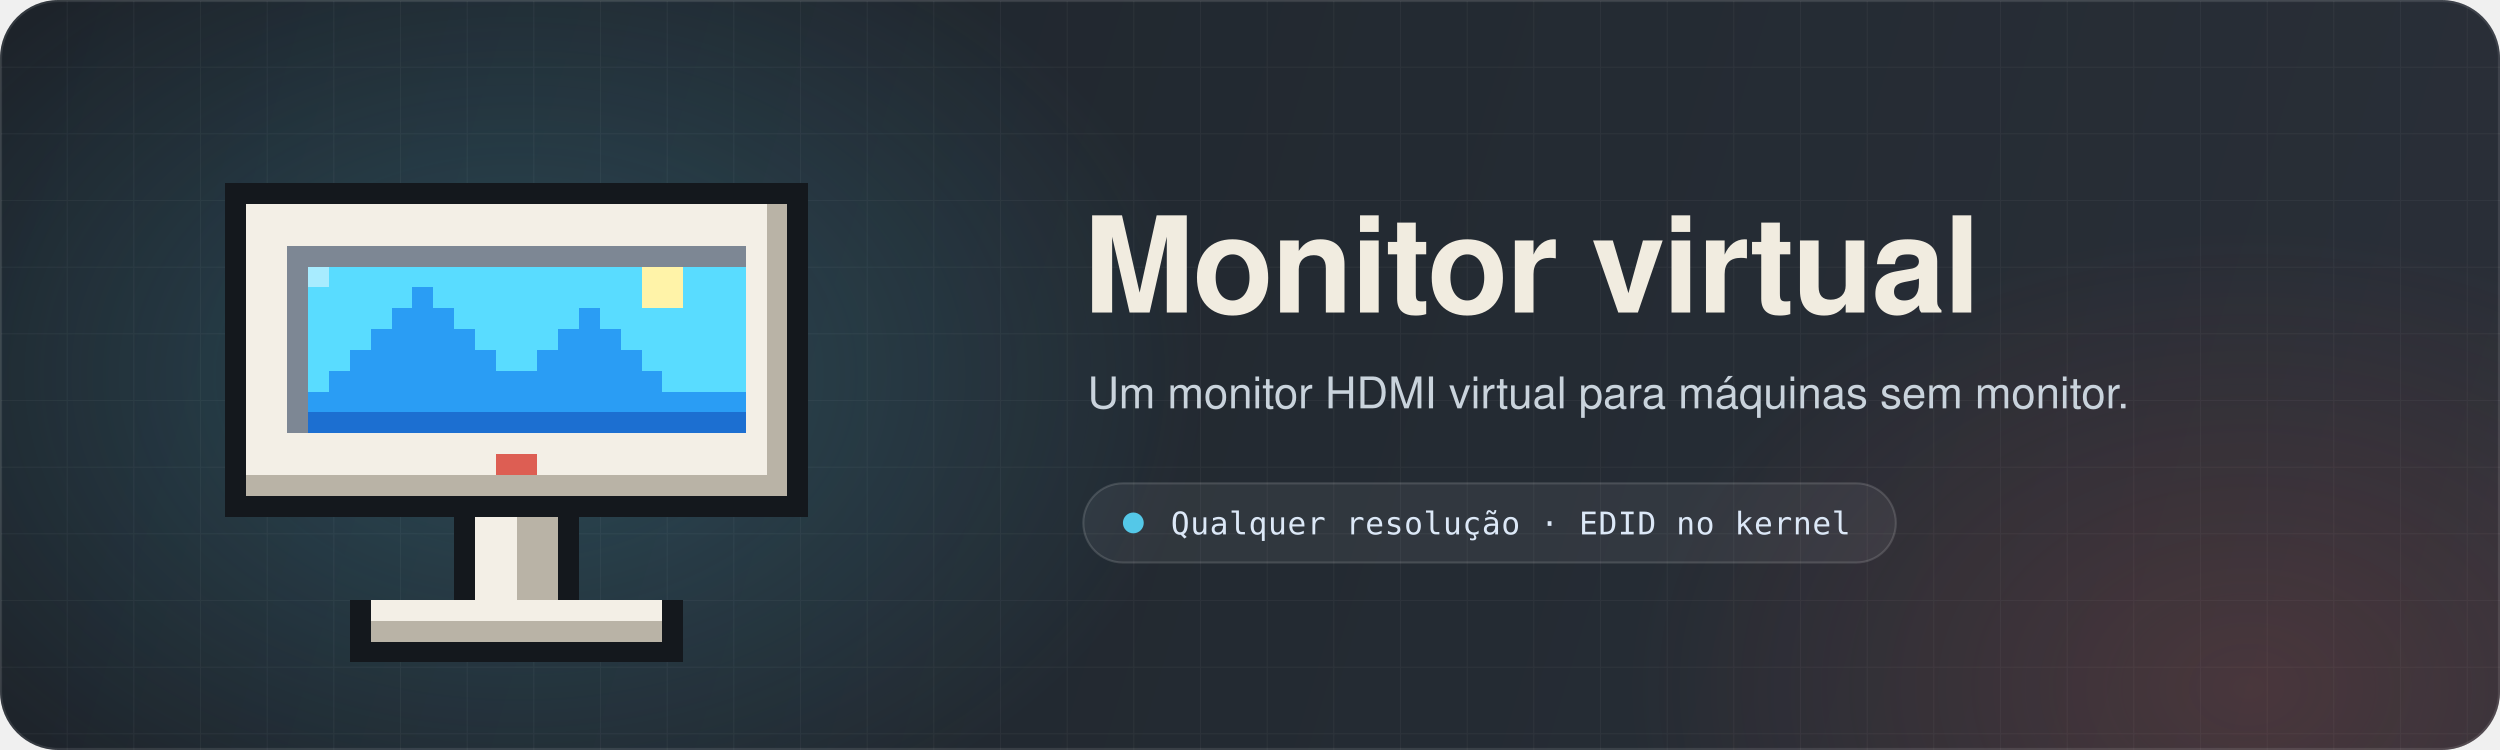
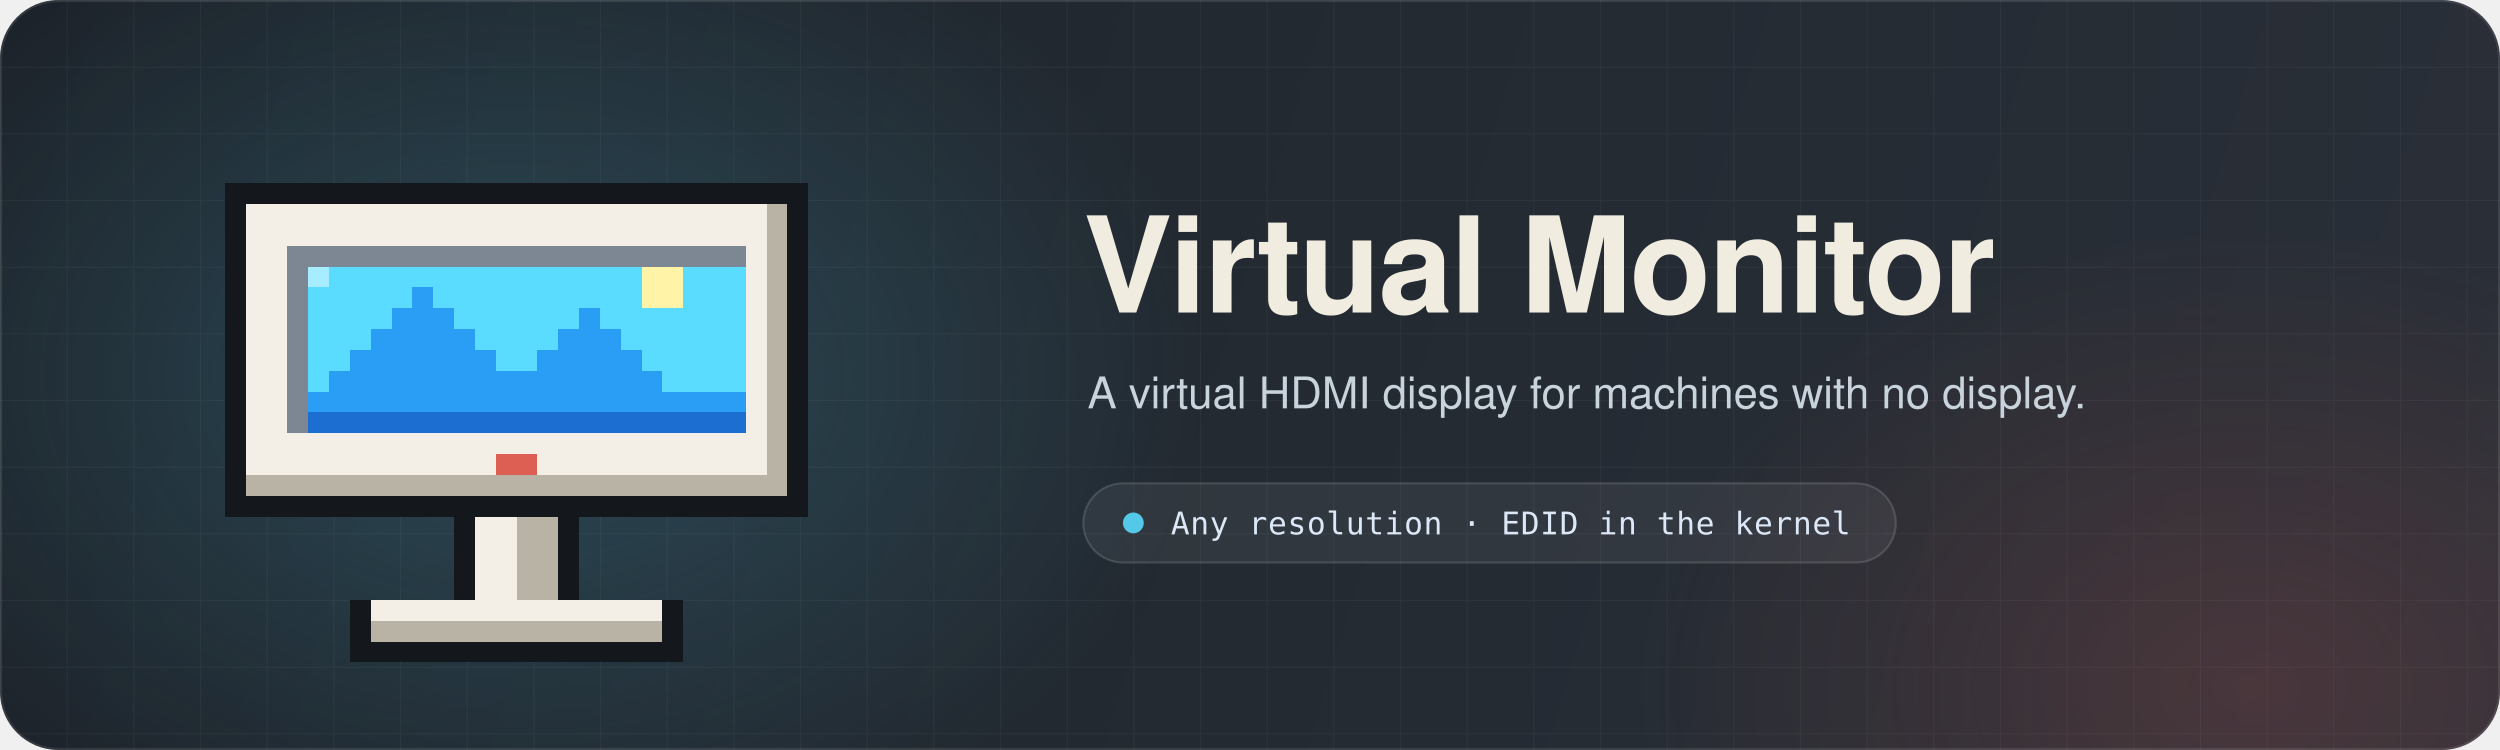
<svg xmlns="http://www.w3.org/2000/svg" viewBox="0 0 1200 360" fill="none" role="img" aria-labelledby="title description">
  <defs>
    <linearGradient id="background" x1="0" y1="0" x2="1200" y2="360" gradientUnits="userSpaceOnUse">
      <stop stop-color="#1D232A" />
      <stop offset=".6" stop-color="#242B33" />
      <stop offset="1" stop-color="#2A2F38" />
    </linearGradient>
    <linearGradient id="screen" x1="0" y1="0" x2="0" y2="1">
      <stop stop-color="#7FE3F5" />
      <stop offset="1" stop-color="#2F9CC4" />
    </linearGradient>
    <radialGradient id="glow" cx="0" cy="0" r="1" gradientTransform="matrix(0 240 -330 0 250 180)" gradientUnits="userSpaceOnUse">
      <stop stop-color="#54C8E8" stop-opacity=".22" />
      <stop offset="1" stop-color="#54C8E8" stop-opacity="0" />
    </radialGradient>
    <radialGradient id="glowCoral" cx="0" cy="0" r="1" gradientTransform="matrix(0 220 -300 0 1080 330)" gradientUnits="userSpaceOnUse">
      <stop stop-color="#DD5E53" stop-opacity=".18" />
      <stop offset="1" stop-color="#DD5E53" stop-opacity="0" />
    </radialGradient>
    <pattern id="grid" width="32" height="32" patternUnits="userSpaceOnUse">
      <path d="M32 0H0v32" stroke="#FFFFFF" stroke-opacity=".04" />
    </pattern>
    <clipPath id="frame">
      <rect width="1200" height="360" rx="28" />
    </clipPath>
  </defs>
  <g clip-path="url(#frame)">
    <rect width="1200" height="360" fill="url(#background)" />
    <rect width="1200" height="360" fill="url(#grid)" />
    <rect width="1200" height="360" fill="url(#glow)" />
    <rect width="1200" height="360" fill="url(#glowCoral)" />
  </g>
  <rect x=".5" y=".5" width="1199" height="359" rx="27.5" stroke="#FFFFFF" stroke-opacity=".1" />
  <g transform="translate(88 38)" shape-rendering="crispEdges">
    <rect x="20" y="50" width="280" height="10" fill="#14181d" />
    <rect x="20" y="60" width="10" height="10" fill="#14181d" />
    <rect x="30" y="60" width="250" height="10" fill="#f3efe6" />
    <rect x="280" y="60" width="10" height="10" fill="#b9b3a6" />
    <rect x="290" y="60" width="10" height="10" fill="#14181d" />
    <rect x="20" y="70" width="10" height="10" fill="#14181d" />
    <rect x="30" y="70" width="250" height="10" fill="#f3efe6" />
    <rect x="280" y="70" width="10" height="10" fill="#b9b3a6" />
    <rect x="290" y="70" width="10" height="10" fill="#14181d" />
    <rect x="20" y="80" width="10" height="10" fill="#14181d" />
    <rect x="30" y="80" width="20" height="10" fill="#f3efe6" />
    <rect x="50" y="80" width="220" height="10" fill="#7d8794" />
    <rect x="270" y="80" width="10" height="10" fill="#f3efe6" />
    <rect x="280" y="80" width="10" height="10" fill="#b9b3a6" />
    <rect x="290" y="80" width="10" height="10" fill="#14181d" />
    <rect x="20" y="90" width="10" height="10" fill="#14181d" />
    <rect x="30" y="90" width="20" height="10" fill="#f3efe6" />
    <rect x="50" y="90" width="10" height="10" fill="#7d8794" />
    <rect x="60" y="90" width="10" height="10" fill="#a8ecff" />
    <rect x="70" y="90" width="150" height="10" fill="#59dcff" />
    <rect x="220" y="90" width="20" height="10" fill="#fff3a8" />
    <rect x="240" y="90" width="30" height="10" fill="#59dcff" />
    <rect x="270" y="90" width="10" height="10" fill="#f3efe6" />
    <rect x="280" y="90" width="10" height="10" fill="#b9b3a6" />
    <rect x="290" y="90" width="10" height="10" fill="#14181d" />
    <rect x="20" y="100" width="10" height="10" fill="#14181d" />
    <rect x="30" y="100" width="20" height="10" fill="#f3efe6" />
    <rect x="50" y="100" width="10" height="10" fill="#7d8794" />
    <rect x="60" y="100" width="50" height="10" fill="#59dcff" />
    <rect x="110" y="100" width="10" height="10" fill="#2a9df4" />
    <rect x="120" y="100" width="100" height="10" fill="#59dcff" />
    <rect x="220" y="100" width="20" height="10" fill="#fff3a8" />
    <rect x="240" y="100" width="30" height="10" fill="#59dcff" />
    <rect x="270" y="100" width="10" height="10" fill="#f3efe6" />
    <rect x="280" y="100" width="10" height="10" fill="#b9b3a6" />
    <rect x="290" y="100" width="10" height="10" fill="#14181d" />
    <rect x="20" y="110" width="10" height="10" fill="#14181d" />
    <rect x="30" y="110" width="20" height="10" fill="#f3efe6" />
    <rect x="50" y="110" width="10" height="10" fill="#7d8794" />
    <rect x="60" y="110" width="40" height="10" fill="#59dcff" />
    <rect x="100" y="110" width="30" height="10" fill="#2a9df4" />
    <rect x="130" y="110" width="60" height="10" fill="#59dcff" />
    <rect x="190" y="110" width="10" height="10" fill="#2a9df4" />
    <rect x="200" y="110" width="70" height="10" fill="#59dcff" />
    <rect x="270" y="110" width="10" height="10" fill="#f3efe6" />
    <rect x="280" y="110" width="10" height="10" fill="#b9b3a6" />
    <rect x="290" y="110" width="10" height="10" fill="#14181d" />
    <rect x="20" y="120" width="10" height="10" fill="#14181d" />
    <rect x="30" y="120" width="20" height="10" fill="#f3efe6" />
    <rect x="50" y="120" width="10" height="10" fill="#7d8794" />
    <rect x="60" y="120" width="30" height="10" fill="#59dcff" />
    <rect x="90" y="120" width="50" height="10" fill="#2a9df4" />
    <rect x="140" y="120" width="40" height="10" fill="#59dcff" />
    <rect x="180" y="120" width="30" height="10" fill="#2a9df4" />
    <rect x="210" y="120" width="60" height="10" fill="#59dcff" />
    <rect x="270" y="120" width="10" height="10" fill="#f3efe6" />
    <rect x="280" y="120" width="10" height="10" fill="#b9b3a6" />
    <rect x="290" y="120" width="10" height="10" fill="#14181d" />
    <rect x="20" y="130" width="10" height="10" fill="#14181d" />
    <rect x="30" y="130" width="20" height="10" fill="#f3efe6" />
    <rect x="50" y="130" width="10" height="10" fill="#7d8794" />
    <rect x="60" y="130" width="20" height="10" fill="#59dcff" />
    <rect x="80" y="130" width="70" height="10" fill="#2a9df4" />
    <rect x="150" y="130" width="20" height="10" fill="#59dcff" />
    <rect x="170" y="130" width="50" height="10" fill="#2a9df4" />
    <rect x="220" y="130" width="50" height="10" fill="#59dcff" />
    <rect x="270" y="130" width="10" height="10" fill="#f3efe6" />
    <rect x="280" y="130" width="10" height="10" fill="#b9b3a6" />
    <rect x="290" y="130" width="10" height="10" fill="#14181d" />
    <rect x="20" y="140" width="10" height="10" fill="#14181d" />
    <rect x="30" y="140" width="20" height="10" fill="#f3efe6" />
    <rect x="50" y="140" width="10" height="10" fill="#7d8794" />
    <rect x="60" y="140" width="10" height="10" fill="#59dcff" />
    <rect x="70" y="140" width="160" height="10" fill="#2a9df4" />
    <rect x="230" y="140" width="40" height="10" fill="#59dcff" />
    <rect x="270" y="140" width="10" height="10" fill="#f3efe6" />
    <rect x="280" y="140" width="10" height="10" fill="#b9b3a6" />
    <rect x="290" y="140" width="10" height="10" fill="#14181d" />
    <rect x="20" y="150" width="10" height="10" fill="#14181d" />
    <rect x="30" y="150" width="20" height="10" fill="#f3efe6" />
    <rect x="50" y="150" width="10" height="10" fill="#7d8794" />
    <rect x="60" y="150" width="210" height="10" fill="#2a9df4" />
    <rect x="270" y="150" width="10" height="10" fill="#f3efe6" />
    <rect x="280" y="150" width="10" height="10" fill="#b9b3a6" />
    <rect x="290" y="150" width="10" height="10" fill="#14181d" />
    <rect x="20" y="160" width="10" height="10" fill="#14181d" />
    <rect x="30" y="160" width="20" height="10" fill="#f3efe6" />
    <rect x="50" y="160" width="10" height="10" fill="#7d8794" />
    <rect x="60" y="160" width="210" height="10" fill="#1c6fd1" />
    <rect x="270" y="160" width="10" height="10" fill="#f3efe6" />
    <rect x="280" y="160" width="10" height="10" fill="#b9b3a6" />
    <rect x="290" y="160" width="10" height="10" fill="#14181d" />
    <rect x="20" y="170" width="10" height="10" fill="#14181d" />
    <rect x="30" y="170" width="250" height="10" fill="#f3efe6" />
    <rect x="280" y="170" width="10" height="10" fill="#b9b3a6" />
    <rect x="290" y="170" width="10" height="10" fill="#14181d" />
    <rect x="20" y="180" width="10" height="10" fill="#14181d" />
    <rect x="30" y="180" width="120" height="10" fill="#f3efe6" />
    <rect x="150" y="180" width="20" height="10" fill="#dd5e53" />
    <rect x="170" y="180" width="110" height="10" fill="#f3efe6" />
    <rect x="280" y="180" width="10" height="10" fill="#b9b3a6" />
    <rect x="290" y="180" width="10" height="10" fill="#14181d" />
    <rect x="20" y="190" width="10" height="10" fill="#14181d" />
    <rect x="30" y="190" width="260" height="10" fill="#b9b3a6" />
    <rect x="290" y="190" width="10" height="10" fill="#14181d" />
    <rect x="20" y="200" width="280" height="10" fill="#14181d" />
    <rect x="130" y="210" width="10" height="10" fill="#14181d" />
    <rect x="140" y="210" width="20" height="10" fill="#f3efe6" />
    <rect x="160" y="210" width="20" height="10" fill="#b9b3a6" />
    <rect x="180" y="210" width="10" height="10" fill="#14181d" />
    <rect x="130" y="220" width="10" height="10" fill="#14181d" />
    <rect x="140" y="220" width="20" height="10" fill="#f3efe6" />
    <rect x="160" y="220" width="20" height="10" fill="#b9b3a6" />
    <rect x="180" y="220" width="10" height="10" fill="#14181d" />
    <rect x="130" y="230" width="10" height="10" fill="#14181d" />
    <rect x="140" y="230" width="20" height="10" fill="#f3efe6" />
    <rect x="160" y="230" width="20" height="10" fill="#b9b3a6" />
    <rect x="180" y="230" width="10" height="10" fill="#14181d" />
    <rect x="130" y="240" width="10" height="10" fill="#14181d" />
    <rect x="140" y="240" width="20" height="10" fill="#f3efe6" />
    <rect x="160" y="240" width="20" height="10" fill="#b9b3a6" />
    <rect x="180" y="240" width="10" height="10" fill="#14181d" />
    <rect x="80" y="250" width="10" height="10" fill="#14181d" />
    <rect x="90" y="250" width="140" height="10" fill="#f3efe6" />
    <rect x="230" y="250" width="10" height="10" fill="#14181d" />
    <rect x="80" y="260" width="10" height="10" fill="#14181d" />
    <rect x="90" y="260" width="140" height="10" fill="#b9b3a6" />
    <rect x="230" y="260" width="10" height="10" fill="#14181d" />
    <rect x="80" y="270" width="160" height="10" fill="#14181d" />
  </g>
  <g transform="translate(520 0)">
-     <text x="0" y="150" fill="#F1ECE0" font-family="ui-sans-serif, system-ui, 'Segoe UI', Helvetica, Arial, sans-serif" font-size="64" font-weight="700" letter-spacing="-1">Monitor virtual</text>
-     <text x="2" y="196" fill="#C9D3DC" font-family="ui-sans-serif, system-ui, 'Segoe UI', Helvetica, Arial, sans-serif" font-size="21">Um monitor HDMI virtual para máquinas sem monitor.</text>
+     <text x="0" y="150" fill="#F1ECE0" font-family="ui-sans-serif, system-ui, 'Segoe UI', Helvetica, Arial, sans-serif" font-size="64" font-weight="700" letter-spacing="-1">Virtual Monitor</text>
+     <text x="2" y="196" fill="#C9D3DC" font-family="ui-sans-serif, system-ui, 'Segoe UI', Helvetica, Arial, sans-serif" font-size="21">A virtual HDMI display for machines with no display.</text>
    <g transform="translate(0 232)">
      <rect width="390" height="38" rx="19" fill="#FFFFFF" fill-opacity=".06" stroke="#FFFFFF" stroke-opacity=".14" />
      <circle cx="24" cy="19" r="5" fill="#54C8E8" />
-       <text x="42" y="24.5" fill="#DCE8F7" font-family="ui-monospace, 'SFMono-Regular', 'JetBrains Mono', Menlo, Consolas, monospace" font-size="15" letter-spacing=".3">Qualquer resolução · EDID no kernel</text>
+       <text x="42" y="24.5" fill="#DCE8F7" font-family="ui-monospace, 'SFMono-Regular', 'JetBrains Mono', Menlo, Consolas, monospace" font-size="15" letter-spacing=".3">Any resolution · EDID in the kernel</text>
    </g>
  </g>
</svg>
